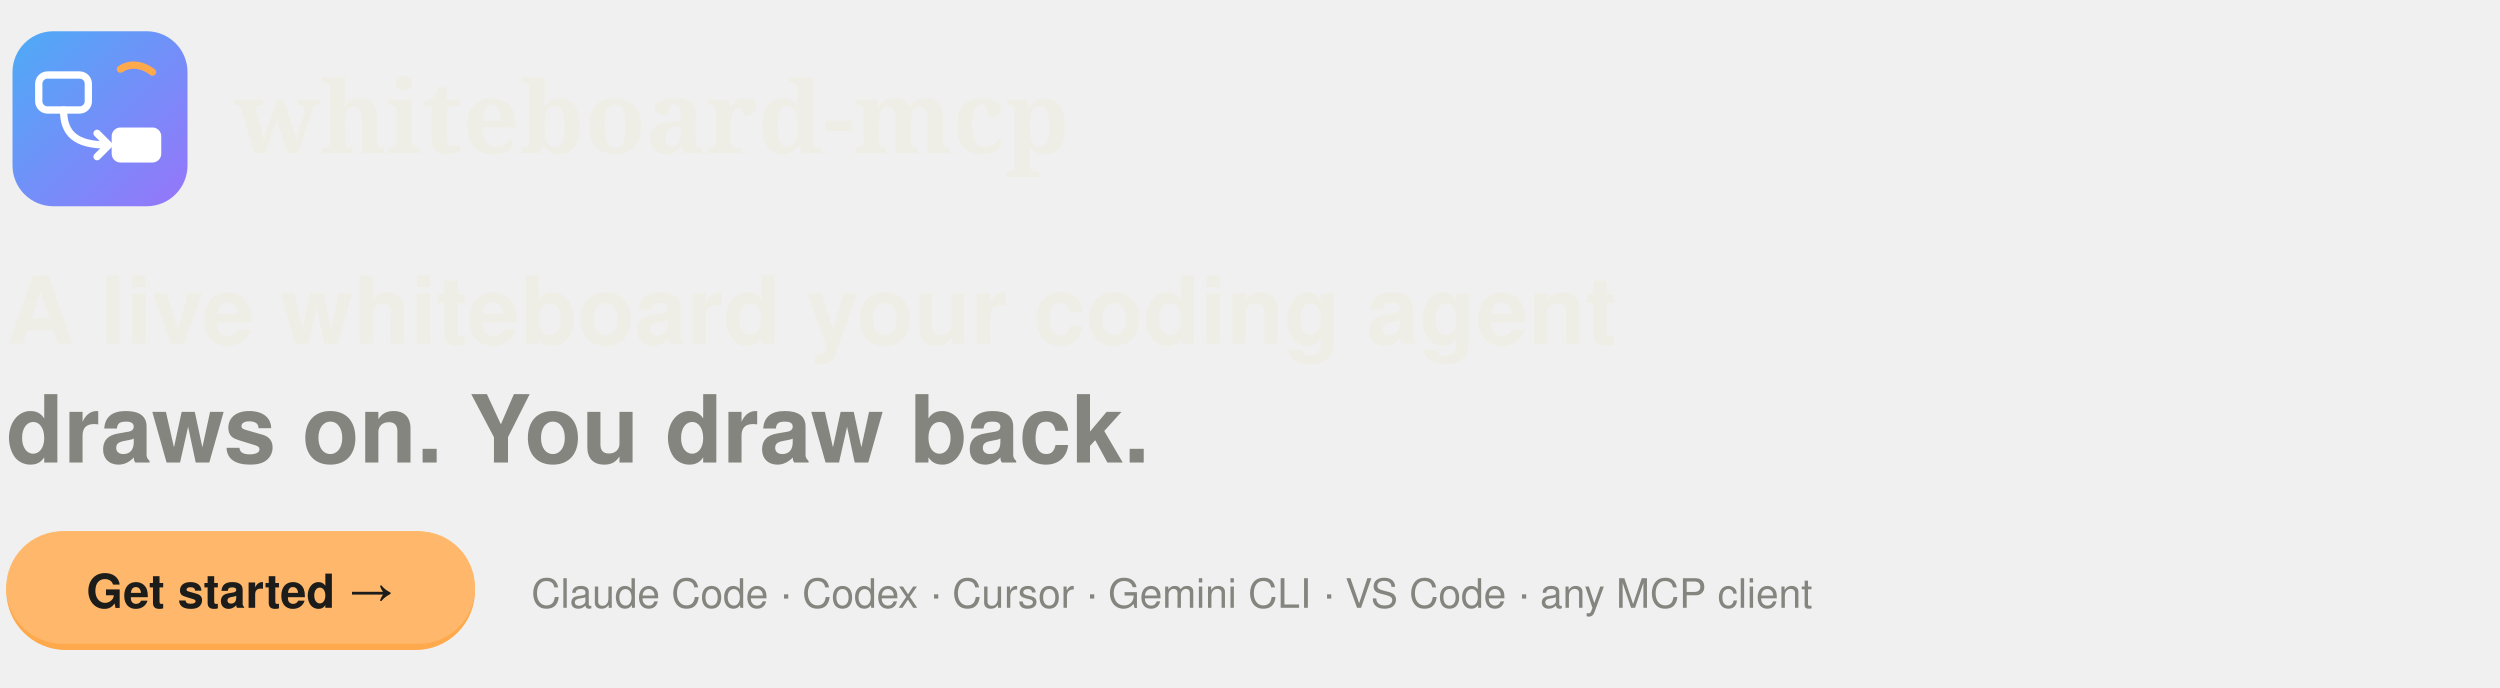
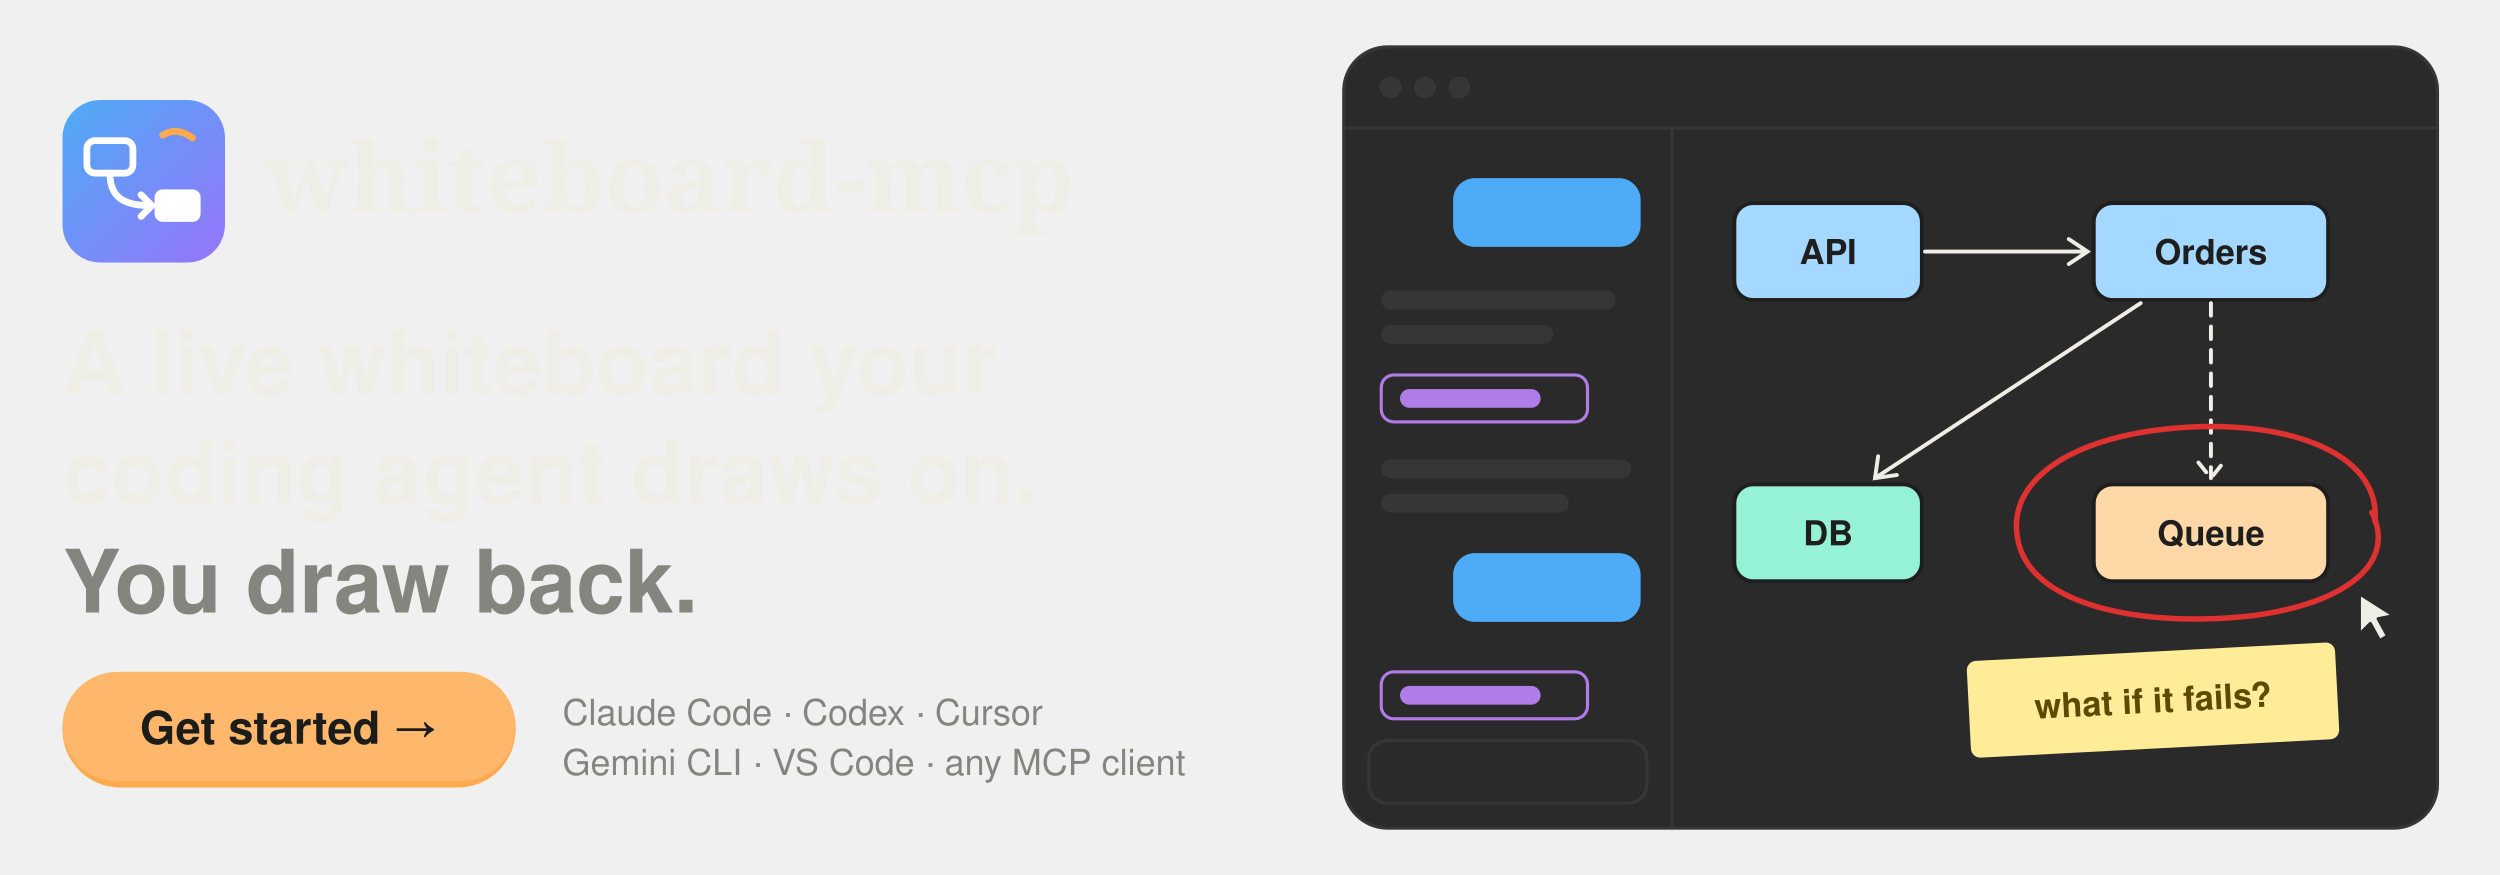
- <svg xmlns="http://www.w3.org/2000/svg" width="1600" height="440" viewBox="0 0 1600 440" role="img" aria-label="whiteboard-mcp: a live whiteboard your coding agent draws on, and you draw back. Works with Claude Code, Codex, Cursor, Gemini CLI, VS Code and any MCP client.">
+ <svg xmlns="http://www.w3.org/2000/svg" width="1600" height="560" viewBox="0 0 1600 560" role="img" aria-label="whiteboard-mcp: a live whiteboard your coding agent draws on, and you draw back. Works with Claude Code, Codex, Cursor, Gemini CLI, VS Code and any MCP client.">
  <style>
.serif{font-family:'New York','Iowan Old Style',ui-serif,Georgia,serif}
.sans{font-family:-apple-system,BlinkMacSystemFont,'SF Pro Text','Segoe UI',Helvetica,Arial,sans-serif}
.mono{font-family:ui-monospace,'SF Mono',Menlo,Consolas,monospace}
</style>
-   <g transform="translate(8 20) scale(0.9333333)">
+   <g transform="translate(40 64) scale(0.8666667)">
    <defs>
      <linearGradient id="lg" x1="0" y1="0" x2="1" y2="1">
        <stop offset="0" stop-color="#4dabf7" />
        <stop offset="1" stop-color="#9775fa" />
      </linearGradient>
    </defs>
    <rect width="120" height="120" rx="28" fill="url(#lg)" />
    <rect x="18" y="30" width="34" height="24" rx="6" fill="none" stroke="#fff" stroke-width="5" />
    <rect x="68" y="66" width="34" height="24" rx="6" fill="#fff" />
    <path d="M35 54c0 16 8 24 30 24" fill="none" stroke="#fff" stroke-width="5" stroke-linecap="round" />
    <path d="M58 70l8 8-8 8" fill="none" stroke="#fff" stroke-width="5" stroke-linecap="round" stroke-linejoin="round" />
    <path d="M74 26c6-4 14-4 22 2" fill="none" stroke="#ffa94d" stroke-width="5" stroke-linecap="round" />
  </g>
-   <text x="150" y="98" class="serif" font-size="64" font-weight="700" fill="#efeee6" text-anchor="start">whiteboard-mcp</text>
-   <text x="4" y="220" class="sans" font-size="60" font-weight="600" fill="#efeee6" text-anchor="start">A live whiteboard your coding agent</text>
-   <text x="4" y="296" class="sans" font-size="60" font-weight="600" fill="#85857f" text-anchor="start">draws on. You draw back.</text>
-   <rect x="4" y="340" width="300" height="76" rx="38" fill="#ffa94d" />
-   <rect x="4" y="340" width="300" height="72" rx="36" fill="#ffb86b" />
-   <text x="154" y="389" class="sans" font-size="30" font-weight="700" fill="#1c1c1a" text-anchor="middle">Get started  →</text>
-   <text x="340" y="389" class="sans" font-size="26" font-weight="400" fill="#85857f" text-anchor="start">Claude Code · Codex · Cursor · Gemini CLI · VS Code · any MCP client</text>
+   <text x="170" y="136" class="serif" font-size="62" font-weight="700" fill="#efeee6" text-anchor="start">whiteboard-mcp</text>
+   <text x="40" y="252" class="sans" font-size="56" font-weight="600" fill="#efeee6" text-anchor="start">A live whiteboard your</text>
+   <text x="40" y="322" class="sans" font-size="56" font-weight="600" fill="#efeee6" text-anchor="start">coding agent draws on.</text>
+   <text x="40" y="392" class="sans" font-size="56" font-weight="600" fill="#85857f" text-anchor="start">You draw back.</text>
+   <rect x="40" y="430" width="290" height="74" rx="37" fill="#ffa94d" />
+   <rect x="40" y="430" width="290" height="70" rx="35" fill="#ffb86b" />
+   <text x="185" y="476" class="sans" font-size="29" font-weight="700" fill="#1c1c1a" text-anchor="middle">Get started  →</text>
+   <text x="360" y="464" class="sans" font-size="23" font-weight="400" fill="#85857f" text-anchor="start">Claude Code · Codex · Cursor</text>
+   <text x="360" y="496" class="sans" font-size="23" font-weight="400" fill="#85857f" text-anchor="start">Gemini CLI · VS Code · any MCP client</text>
+   <g>
+     <rect x="860" y="30" width="700" height="500" rx="28" fill="#2a2a2a" stroke="#363636" stroke-width="2" />
+     <path d="M860 82H1560" stroke="#363636" stroke-width="2" />
+     <circle cx="890" cy="56" r="7" fill="#363636" />
+     <circle cx="912" cy="56" r="7" fill="#363636" />
+     <circle cx="934" cy="56" r="7" fill="#363636" />
+     <path d="M1070 82V530" stroke="#363636" stroke-width="2" />
+     <rect x="930" y="114" width="120" height="44" rx="14" fill="#4dabf7" />
+     <rect x="884" y="186" width="150" height="12" rx="6" fill="#363636" />
+     <rect x="884" y="208" width="110" height="12" rx="6" fill="#363636" />
+     <rect x="884" y="240" width="132" height="30" rx="8" fill="none" stroke="#b07ce8" stroke-width="2" />
+     <rect x="896" y="249" width="90" height="12" rx="6" fill="#b07ce8" />
+     <rect x="884" y="294" width="160" height="12" rx="6" fill="#363636" />
+     <rect x="884" y="316" width="120" height="12" rx="6" fill="#363636" />
+     <rect x="930" y="354" width="120" height="44" rx="14" fill="#4dabf7" />
+     <rect x="884" y="430" width="132" height="30" rx="8" fill="none" stroke="#b07ce8" stroke-width="2" />
+     <rect x="896" y="439" width="90" height="12" rx="6" fill="#b07ce8" />
+     <rect x="876" y="474" width="178" height="40" rx="12" fill="none" stroke="#363636" stroke-width="2" />
+     <rect x="1110" y="130" width="120" height="62" rx="12" fill="#a5d8ff" stroke="#1e1e1e" stroke-width="2.5" />
+     <text x="1170" y="169" class="sans" font-size="22" font-weight="600" fill="#1e1e1e" text-anchor="middle">API</text>
+     <rect x="1340" y="130" width="150" height="62" rx="12" fill="#a5d8ff" stroke="#1e1e1e" stroke-width="2.5" />
+     <text x="1415" y="169" class="sans" font-size="22" font-weight="600" fill="#1e1e1e" text-anchor="middle">Orders</text>
+     <rect x="1110" y="310" width="120" height="62" rx="12" fill="#96f2d7" stroke="#1e1e1e" stroke-width="2.5" />
+     <text x="1170" y="349" class="sans" font-size="22" font-weight="600" fill="#1e1e1e" text-anchor="middle">DB</text>
+     <rect x="1340" y="310" width="150" height="62" rx="12" fill="#ffd8a8" stroke="#1e1e1e" stroke-width="2.5" />
+     <text x="1415" y="349" class="sans" font-size="22" font-weight="600" fill="#1e1e1e" text-anchor="middle">Queue</text>
+     <path d="M1232 161H1336M1324 153l12 8-12 8" fill="none" stroke="#efeee6" stroke-width="2.5" stroke-linecap="round" />
+     <path d="M1370 194L1200 306M1202 292l-2 14 14-2" fill="none" stroke="#efeee6" stroke-width="2.5" stroke-linecap="round" />
+     <path d="M1415 194V306M1407 296l8 10 8-10" fill="none" stroke="#efeee6" stroke-width="2.5" stroke-linecap="round" stroke-dasharray="8 7" />
+     <path d="M1520 334c4 -46 -60 -66 -128 -60c-70 6 -110 36 -100 74c10 40 80 54 150 46c60 -8 92 -34 76 -66" fill="none" stroke="#e03131" stroke-width="3.5" stroke-linecap="round" />
+     <g transform="rotate(-3 1360 450)">
+       <rect x="1260" y="418" width="236" height="62" rx="6" fill="#ffec99" />
+       <text x="1378" y="457" class="sans" font-size="22" font-weight="600" fill="#5c4a00" text-anchor="middle">what if it fails?</text>
+     </g>
+     <path transform="translate(1510 380)" d="M0 0l22 14-10 2 6 11-5 3-6-11-7 7z" fill="#efeee6" stroke="#2a2a2a" stroke-width="2" stroke-linejoin="round" />
+   </g>
</svg>
